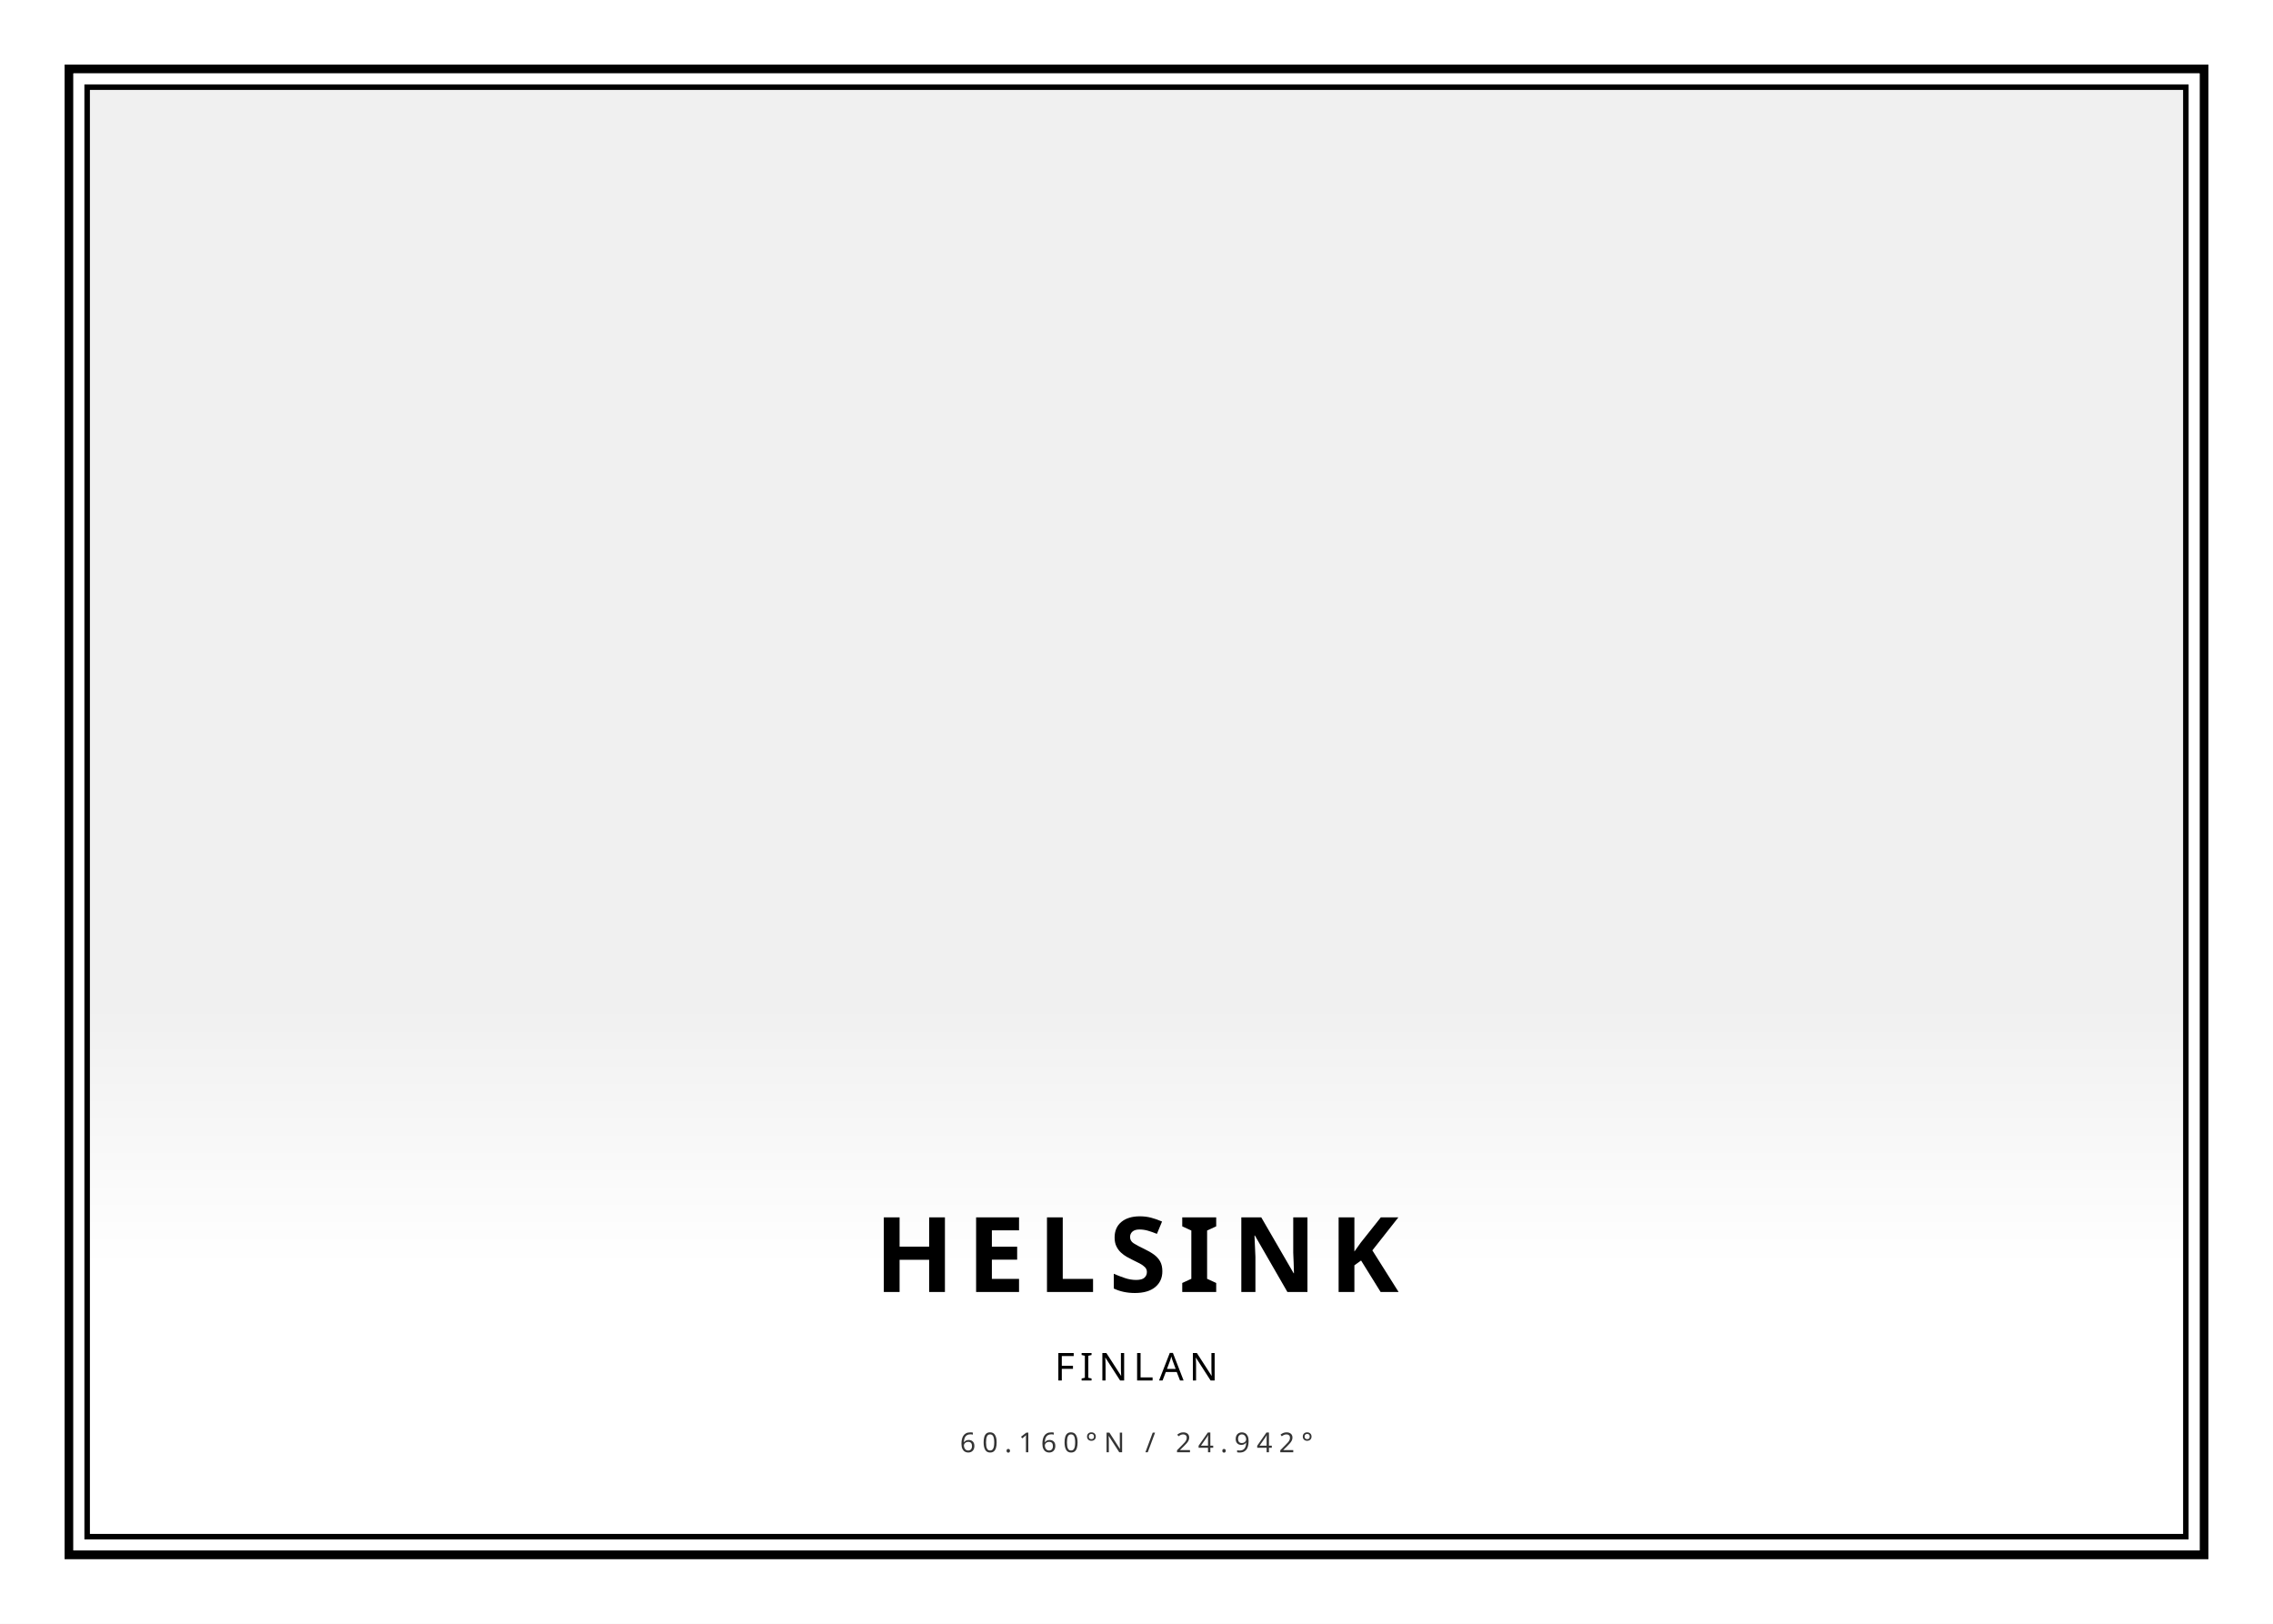
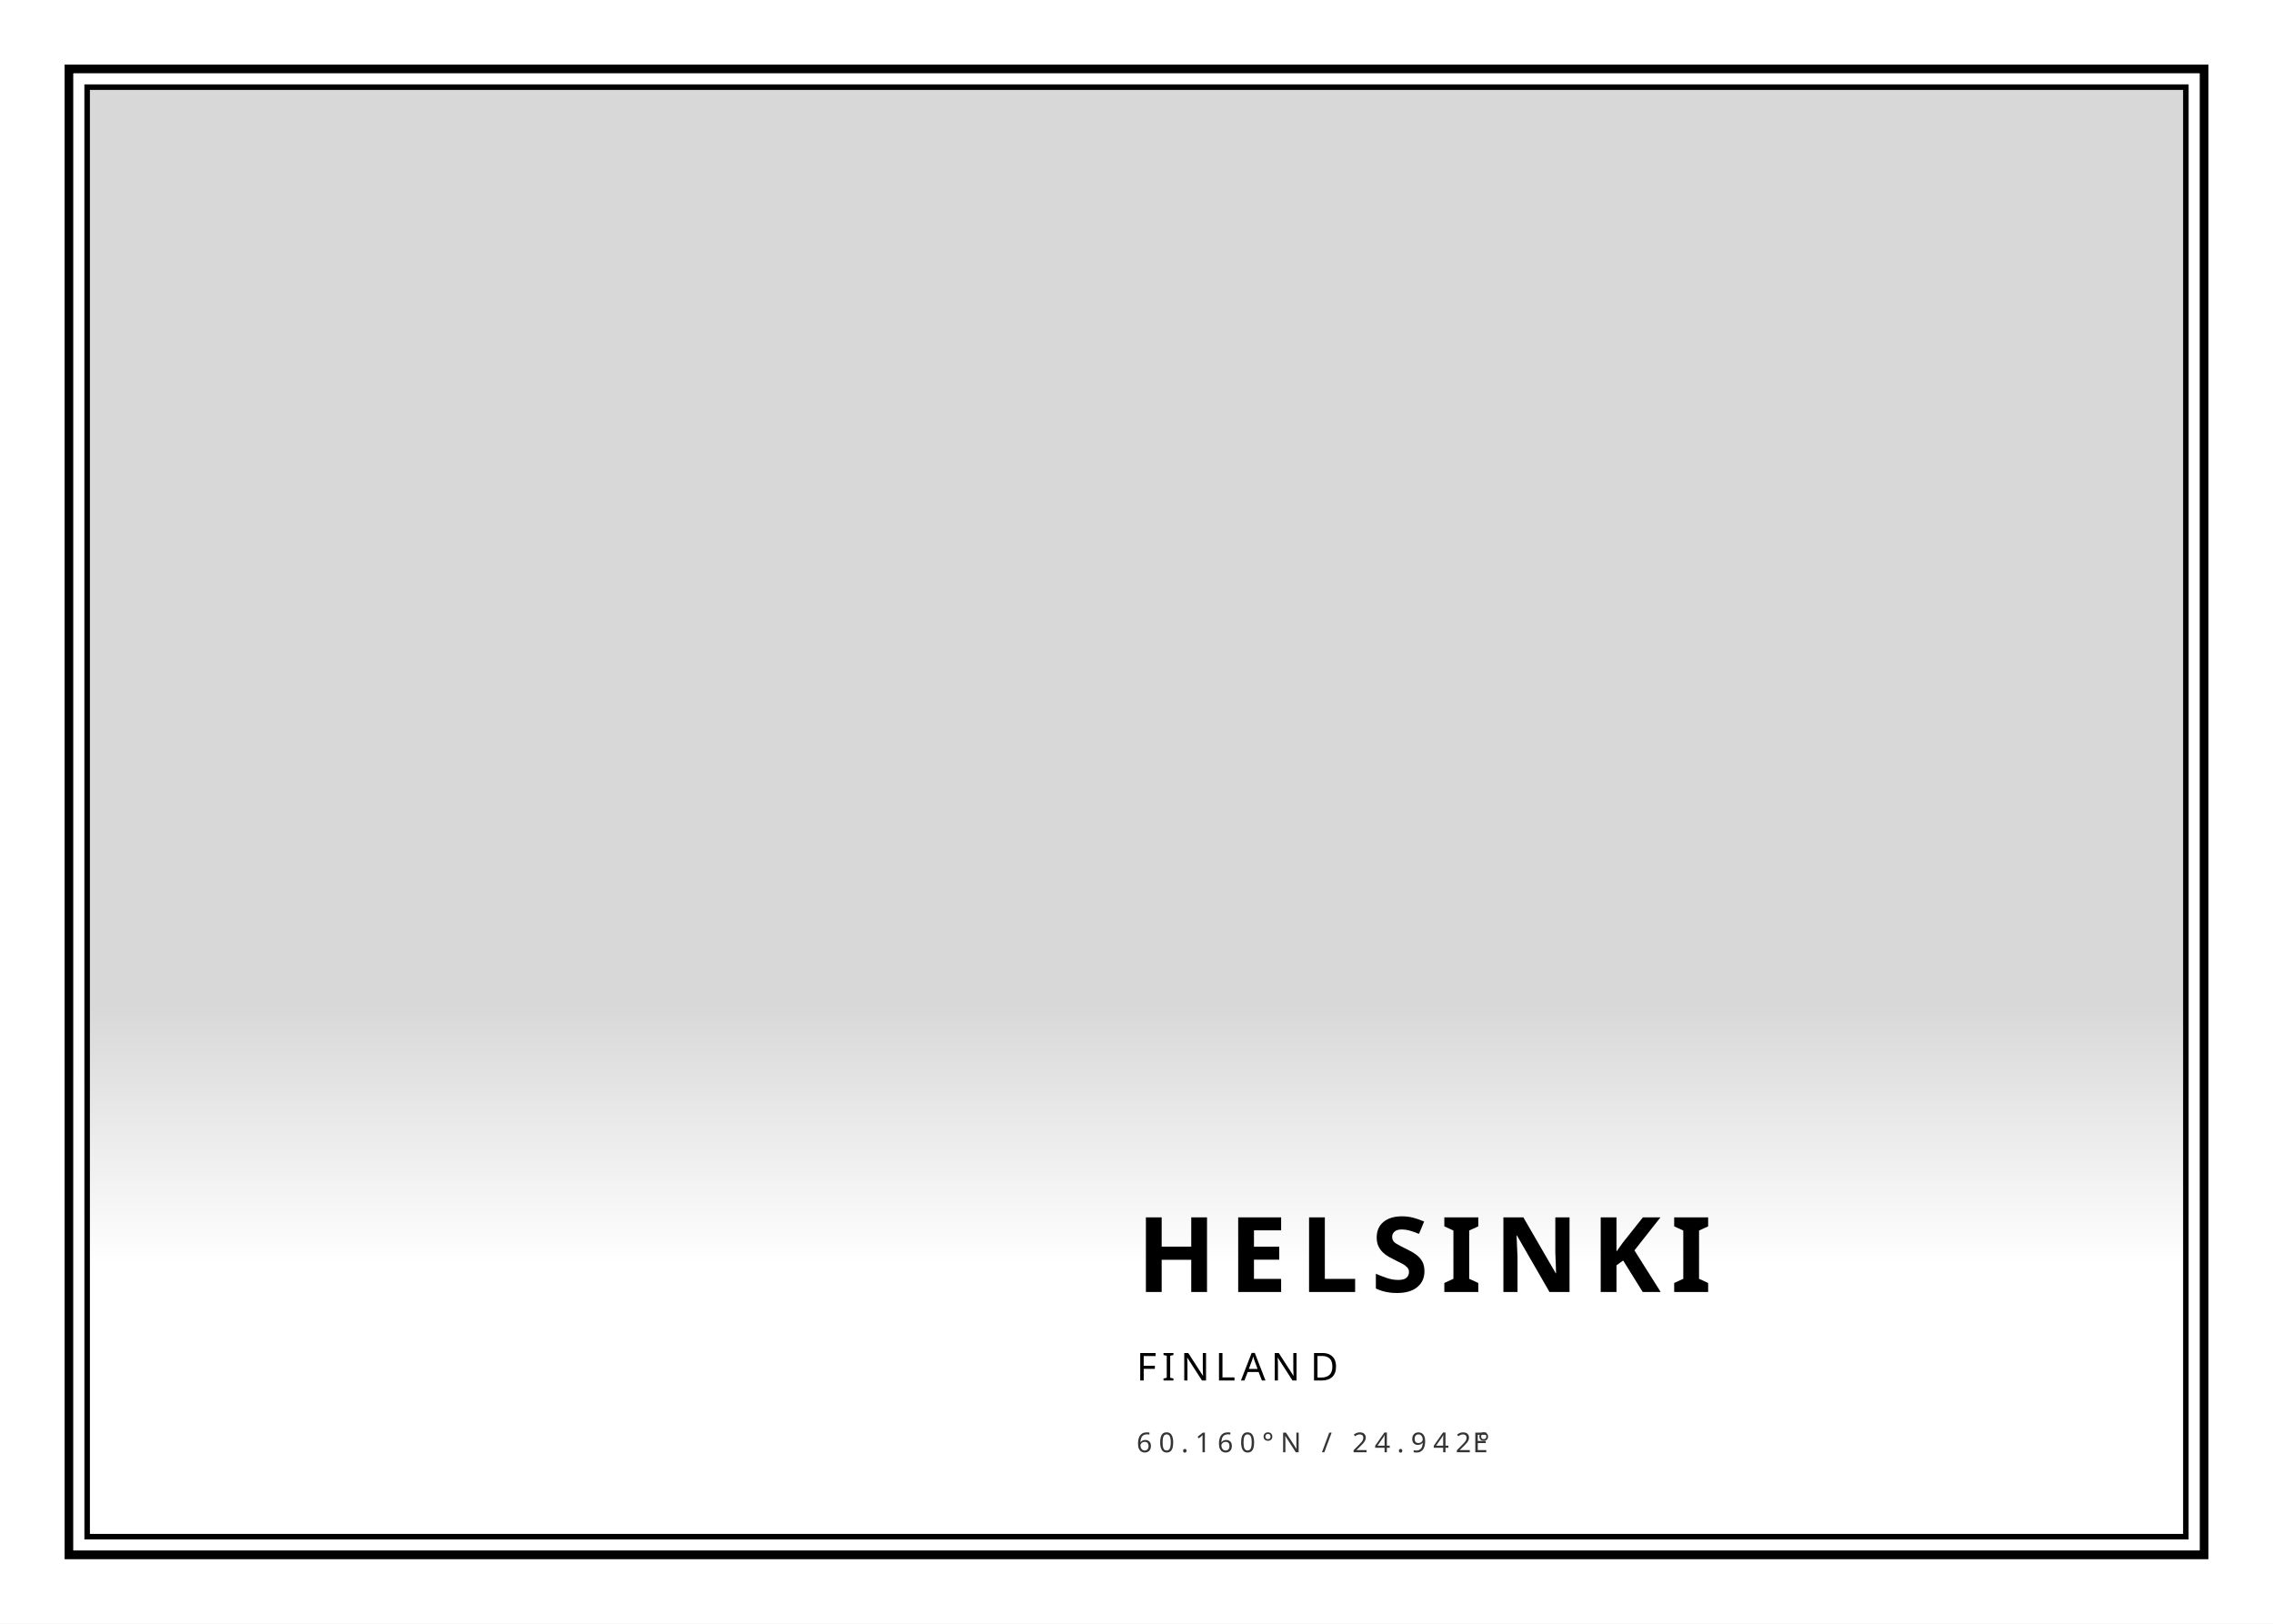
<svg xmlns="http://www.w3.org/2000/svg" width="8268px" height="5906px" viewBox="0 0 8268 5906" version="1.1">
  <defs>
    <linearGradient x1="50%" y1="0%" x2="50%" y2="45.858%" id="linearGradient-1">
      <stop stop-color="#FFF" stop-opacity="0" offset="0%" />
      <stop stop-color="#FFF" offset="100%" />
    </linearGradient>
  </defs>
  <g id="Page-2" stroke="none" stroke-width="1" fill="none" fill-rule="evenodd">
    <g id="50x70cm-landscape">
+       <rect id="hide-this" fill="#D8D8D8" x="0" y="0" width="8268" height="5906" />
      <path d="M0,0 L8268,0 L8268,5906 L0,5906 L0,0 Z M235,235 L8033,235 L8033,5671 L235,5671 L235,235 Z" id="white-padding" fill="#FFF" />
      <rect id="gradient" fill="url(#linearGradient-1)" x="131" y="3661" width="8007" height="2057" />
      <polygon id="black-outer-border" stroke="#000" stroke-width="32" points="251 5655 251 251 8017 251 8017 5655" />
      <polygon id="white-middle-border" stroke="#FFF" stroke-width="40" points="287 5619 287 287 7981 287 7981 5619" />
      <polygon id="black-inner-border" stroke="#000" stroke-width="20" points="317 5589 317 317 7951 317 7951 5589" />
      <g id="labels" transform="translate(4134, 4338)">
-         <g id="center" text-anchor="middle">
+         <g id="center">
          <text id="text" font-family="JosefinSans-Light, Josefin Sans" font-size="100" font-weight="300" letter-spacing="24" fill="#343434">
            <tspan x="0" y="944">60.160°N / 24.942°</tspan>
+             <tspan x="1222.7" y="944">E</tspan>
          </text>
          <text id="small-header" font-family="JosefinSans, Josefin Sans" font-size="140" font-weight="normal" letter-spacing="20" fill="#000">
            <tspan x="0" y="683">FINLAN</tspan>
+             <tspan x="632.12" y="683">D</tspan>
          </text>
          <text id="header" font-family="JosefinSans-Bold, Josefin Sans" font-size="380" font-weight="bold" letter-spacing="45" fill="#000">
            <tspan x="0" y="361">HELSINK</tspan>
+             <tspan x="1943.68" y="361">I</tspan>
          </text>
        </g>
      </g>
    </g>
  </g>
</svg>
